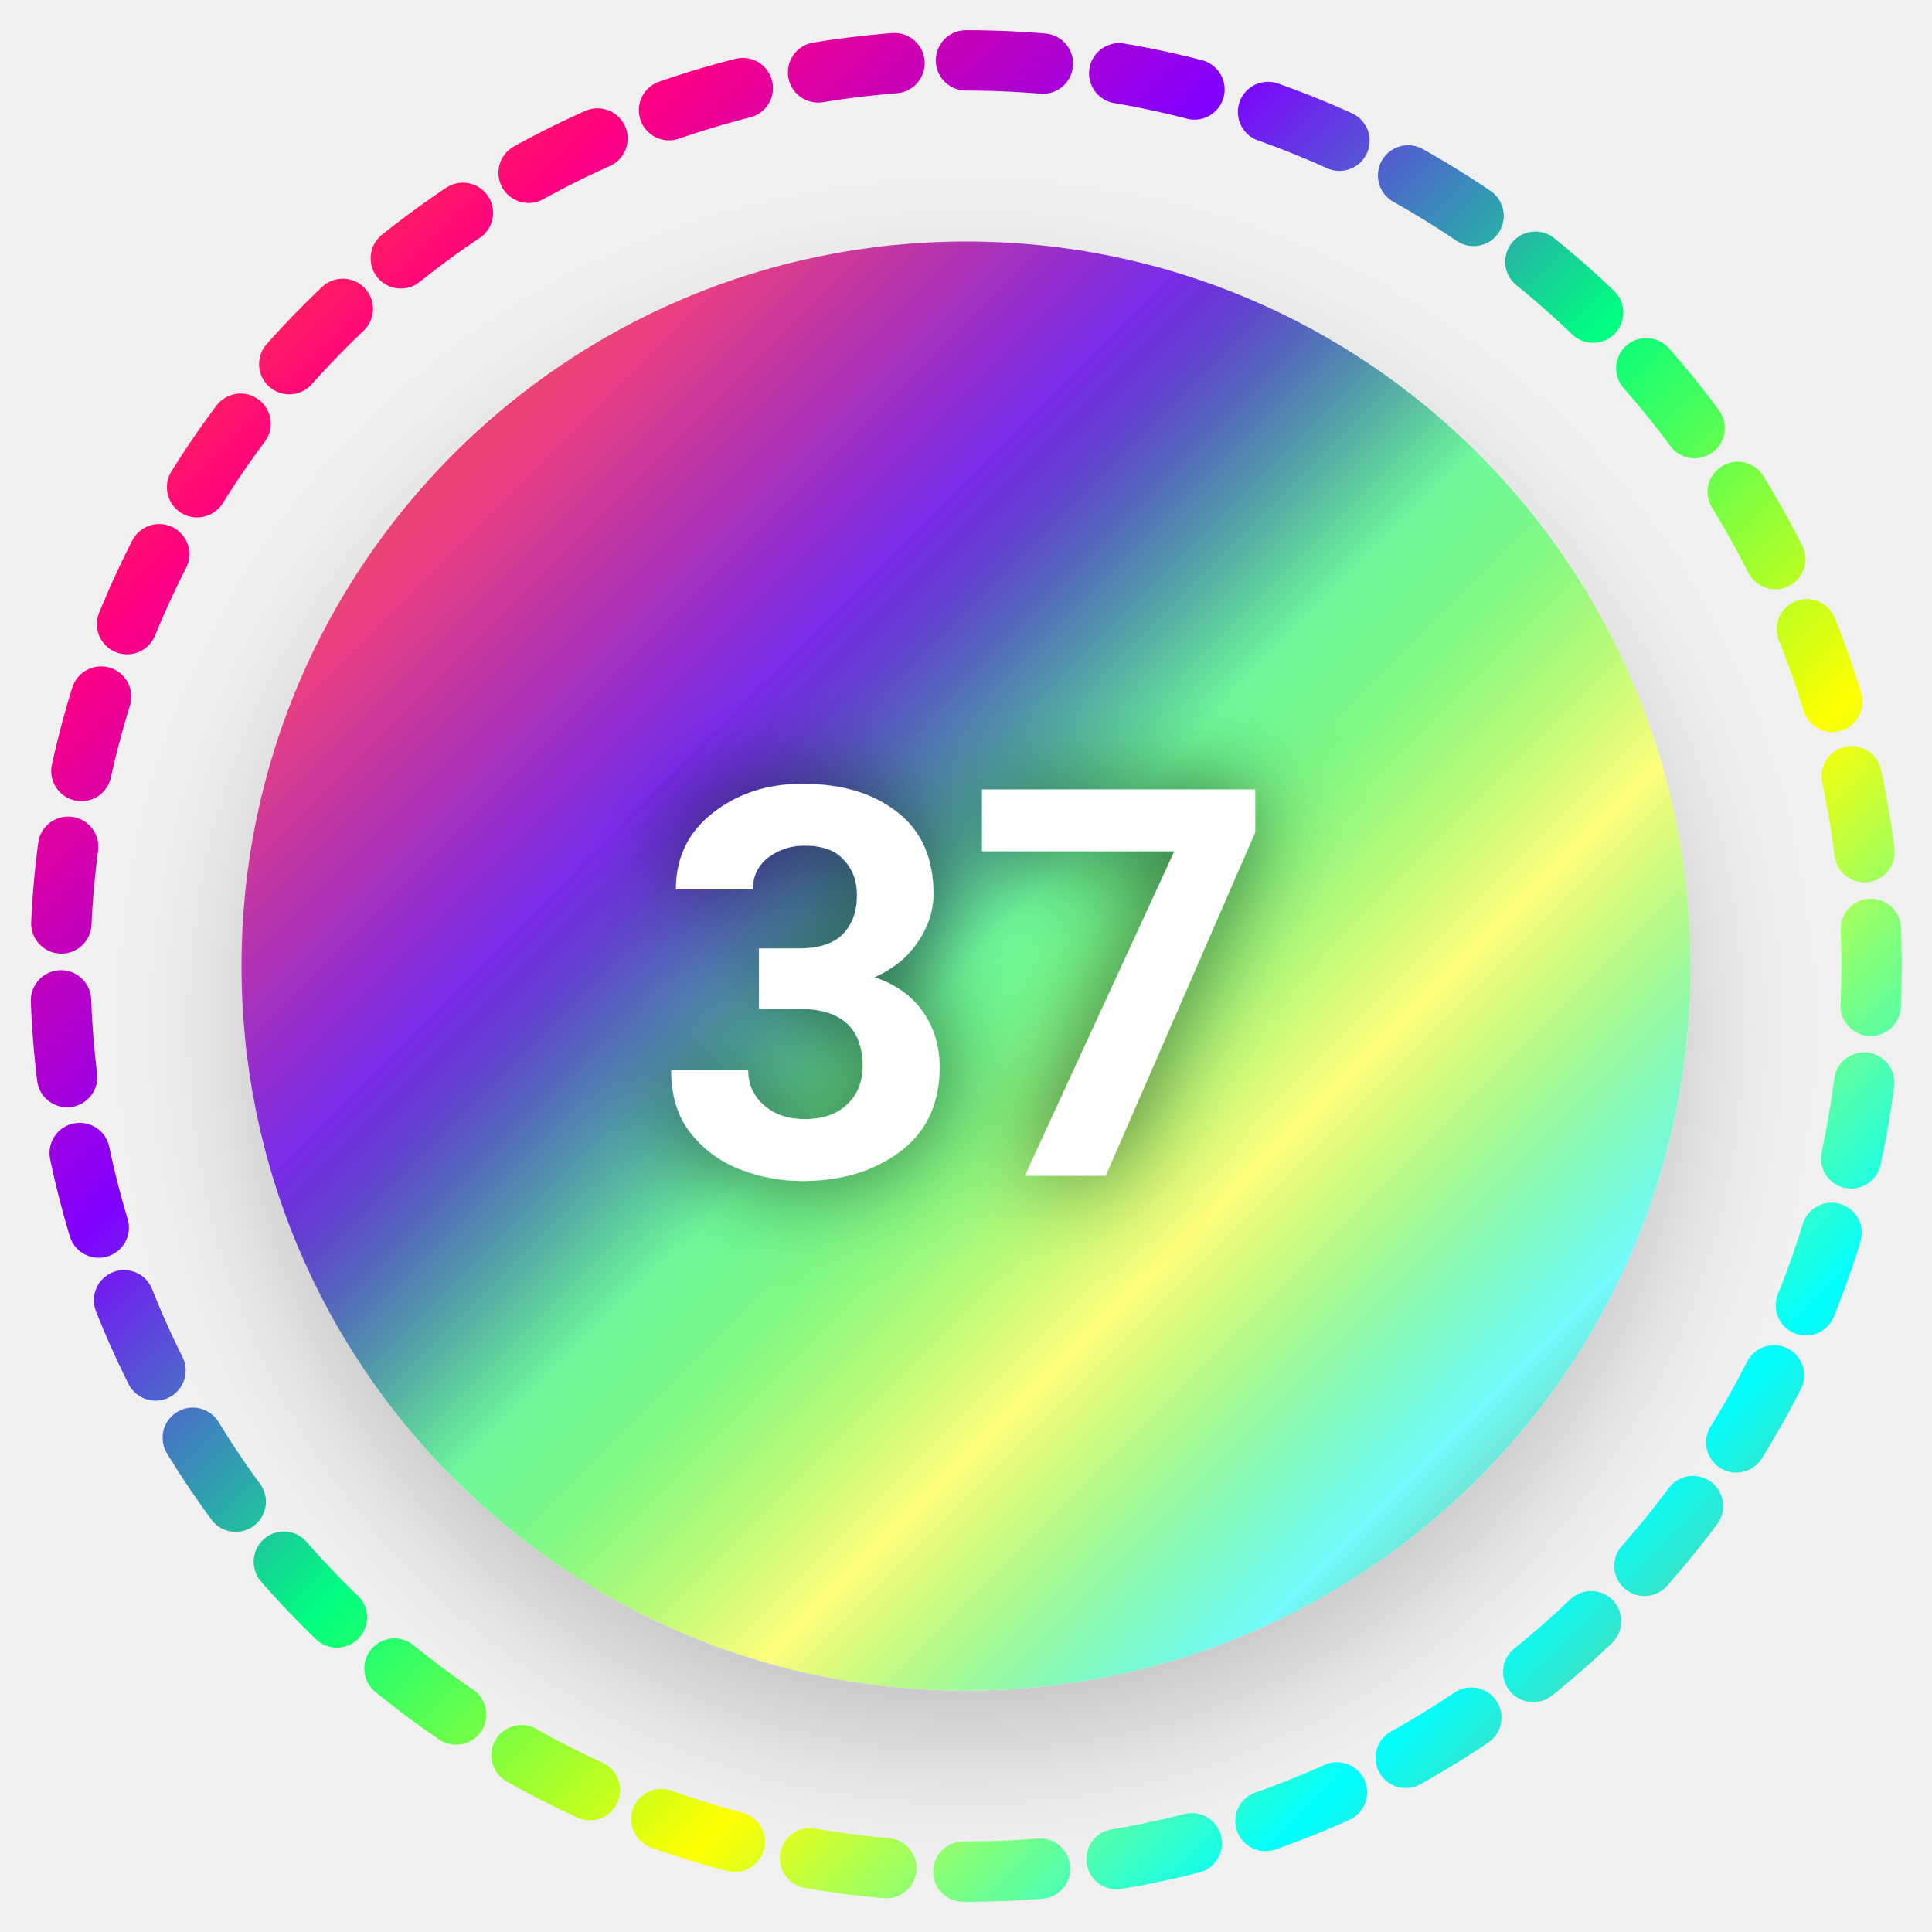
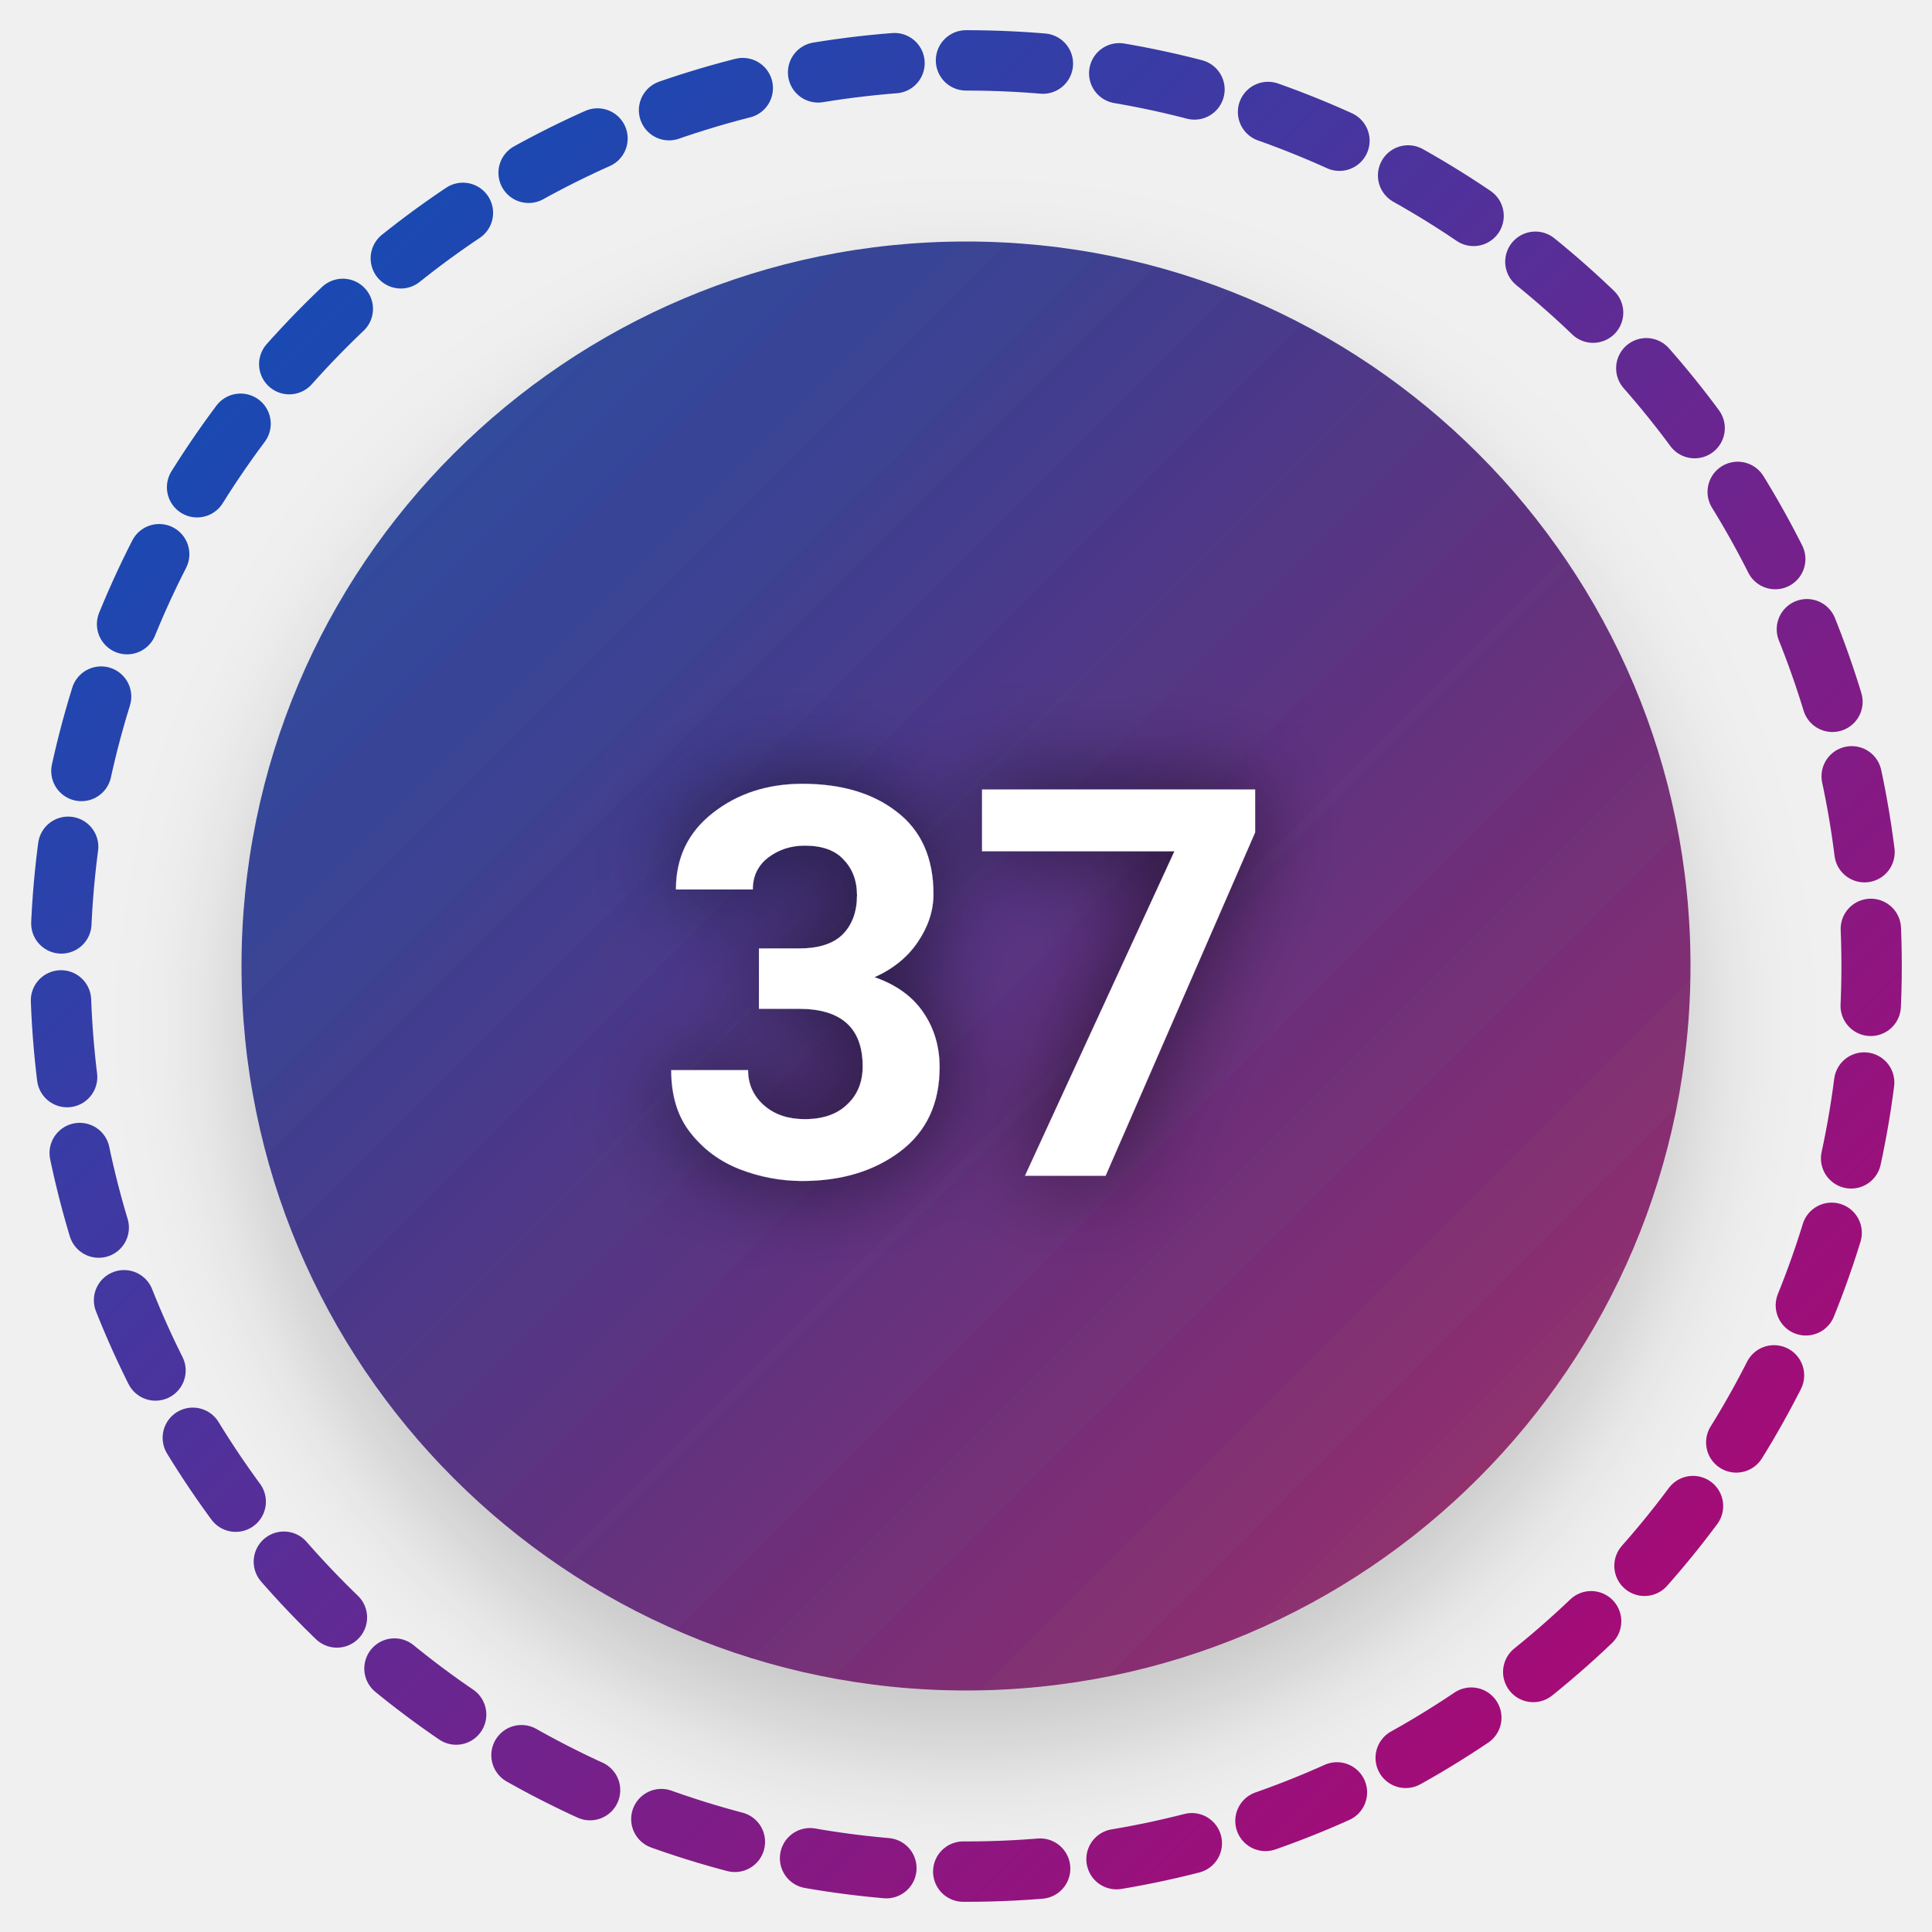
<svg xmlns="http://www.w3.org/2000/svg" width="64" height="64" viewBox="0 0 64 64" role="img" aria-label="Level 37">
  <defs>
    <linearGradient id="ring" x1="0" y1="0" x2="1" y2="1">
      <stop offset="0%" stop-color="#B87333" />
      <stop offset="100%" stop-color="#D18E52" />
    </linearGradient>
    <linearGradient id="inner" x1="0" y1="0" x2="1" y2="1">
-       <stop offset="0%" stop-color="#ff8000" />
-       <stop offset="17%" stop-color="#ff0080" />
-       <stop offset="33%" stop-color="#8000ff" />
-       <stop offset="50%" stop-color="#00ff80" />
-       <stop offset="67%" stop-color="#ffff00" />
-       <stop offset="83%" stop-color="#00ffff" />
-       <stop offset="100%" stop-color="#ff8000" />
+       <stop offset="0%" stop-color="#0055be" />
+       <stop offset="100%" stop-color="#be006b" />
    </linearGradient>
    <filter id="shadow" x="-20%" y="-20%" width="140%" height="140%">
      <feDropShadow dx="0" dy="2" stdDeviation="2" flood-color="#000" flood-opacity=".18" />
    </filter>
    <filter id="saturation" x="-20%" y="-20%" width="140%" height="140%">
-       <feColorMatrix type="saturate" values="0.78" />
+       <feColorMatrix type="saturate" values="0.7" />
    </filter>
    <filter id="text-shadow" x="-50%" y="-50%" width="200%" height="200%">
      <feDropShadow dx="0" dy="0" stdDeviation="1.5" flood-color="#000" flood-opacity="0.6" />
    </filter>
  </defs>
  <g filter="url(#shadow)">
    <circle cx="32" cy="32" r="24" fill="url(#inner)" filter="url(#saturation)" />
  </g>
  <text x="32" y="34" font-family="'Segoe UI', 'Roboto', 'Helvetica Neue', Arial, sans-serif" font-size="150%" font-weight="700" text-anchor="middle" dominant-baseline="middle" fill="#ffffff" filter="url(#text-shadow)">37
    </text>
  <path d="M 32 2 A 30 30 0 1 1 31.999 2" fill="none" stroke="url(#inner)" stroke-width="2" stroke-linecap="round" stroke-dasharray="2.55 2.55" />
</svg>
